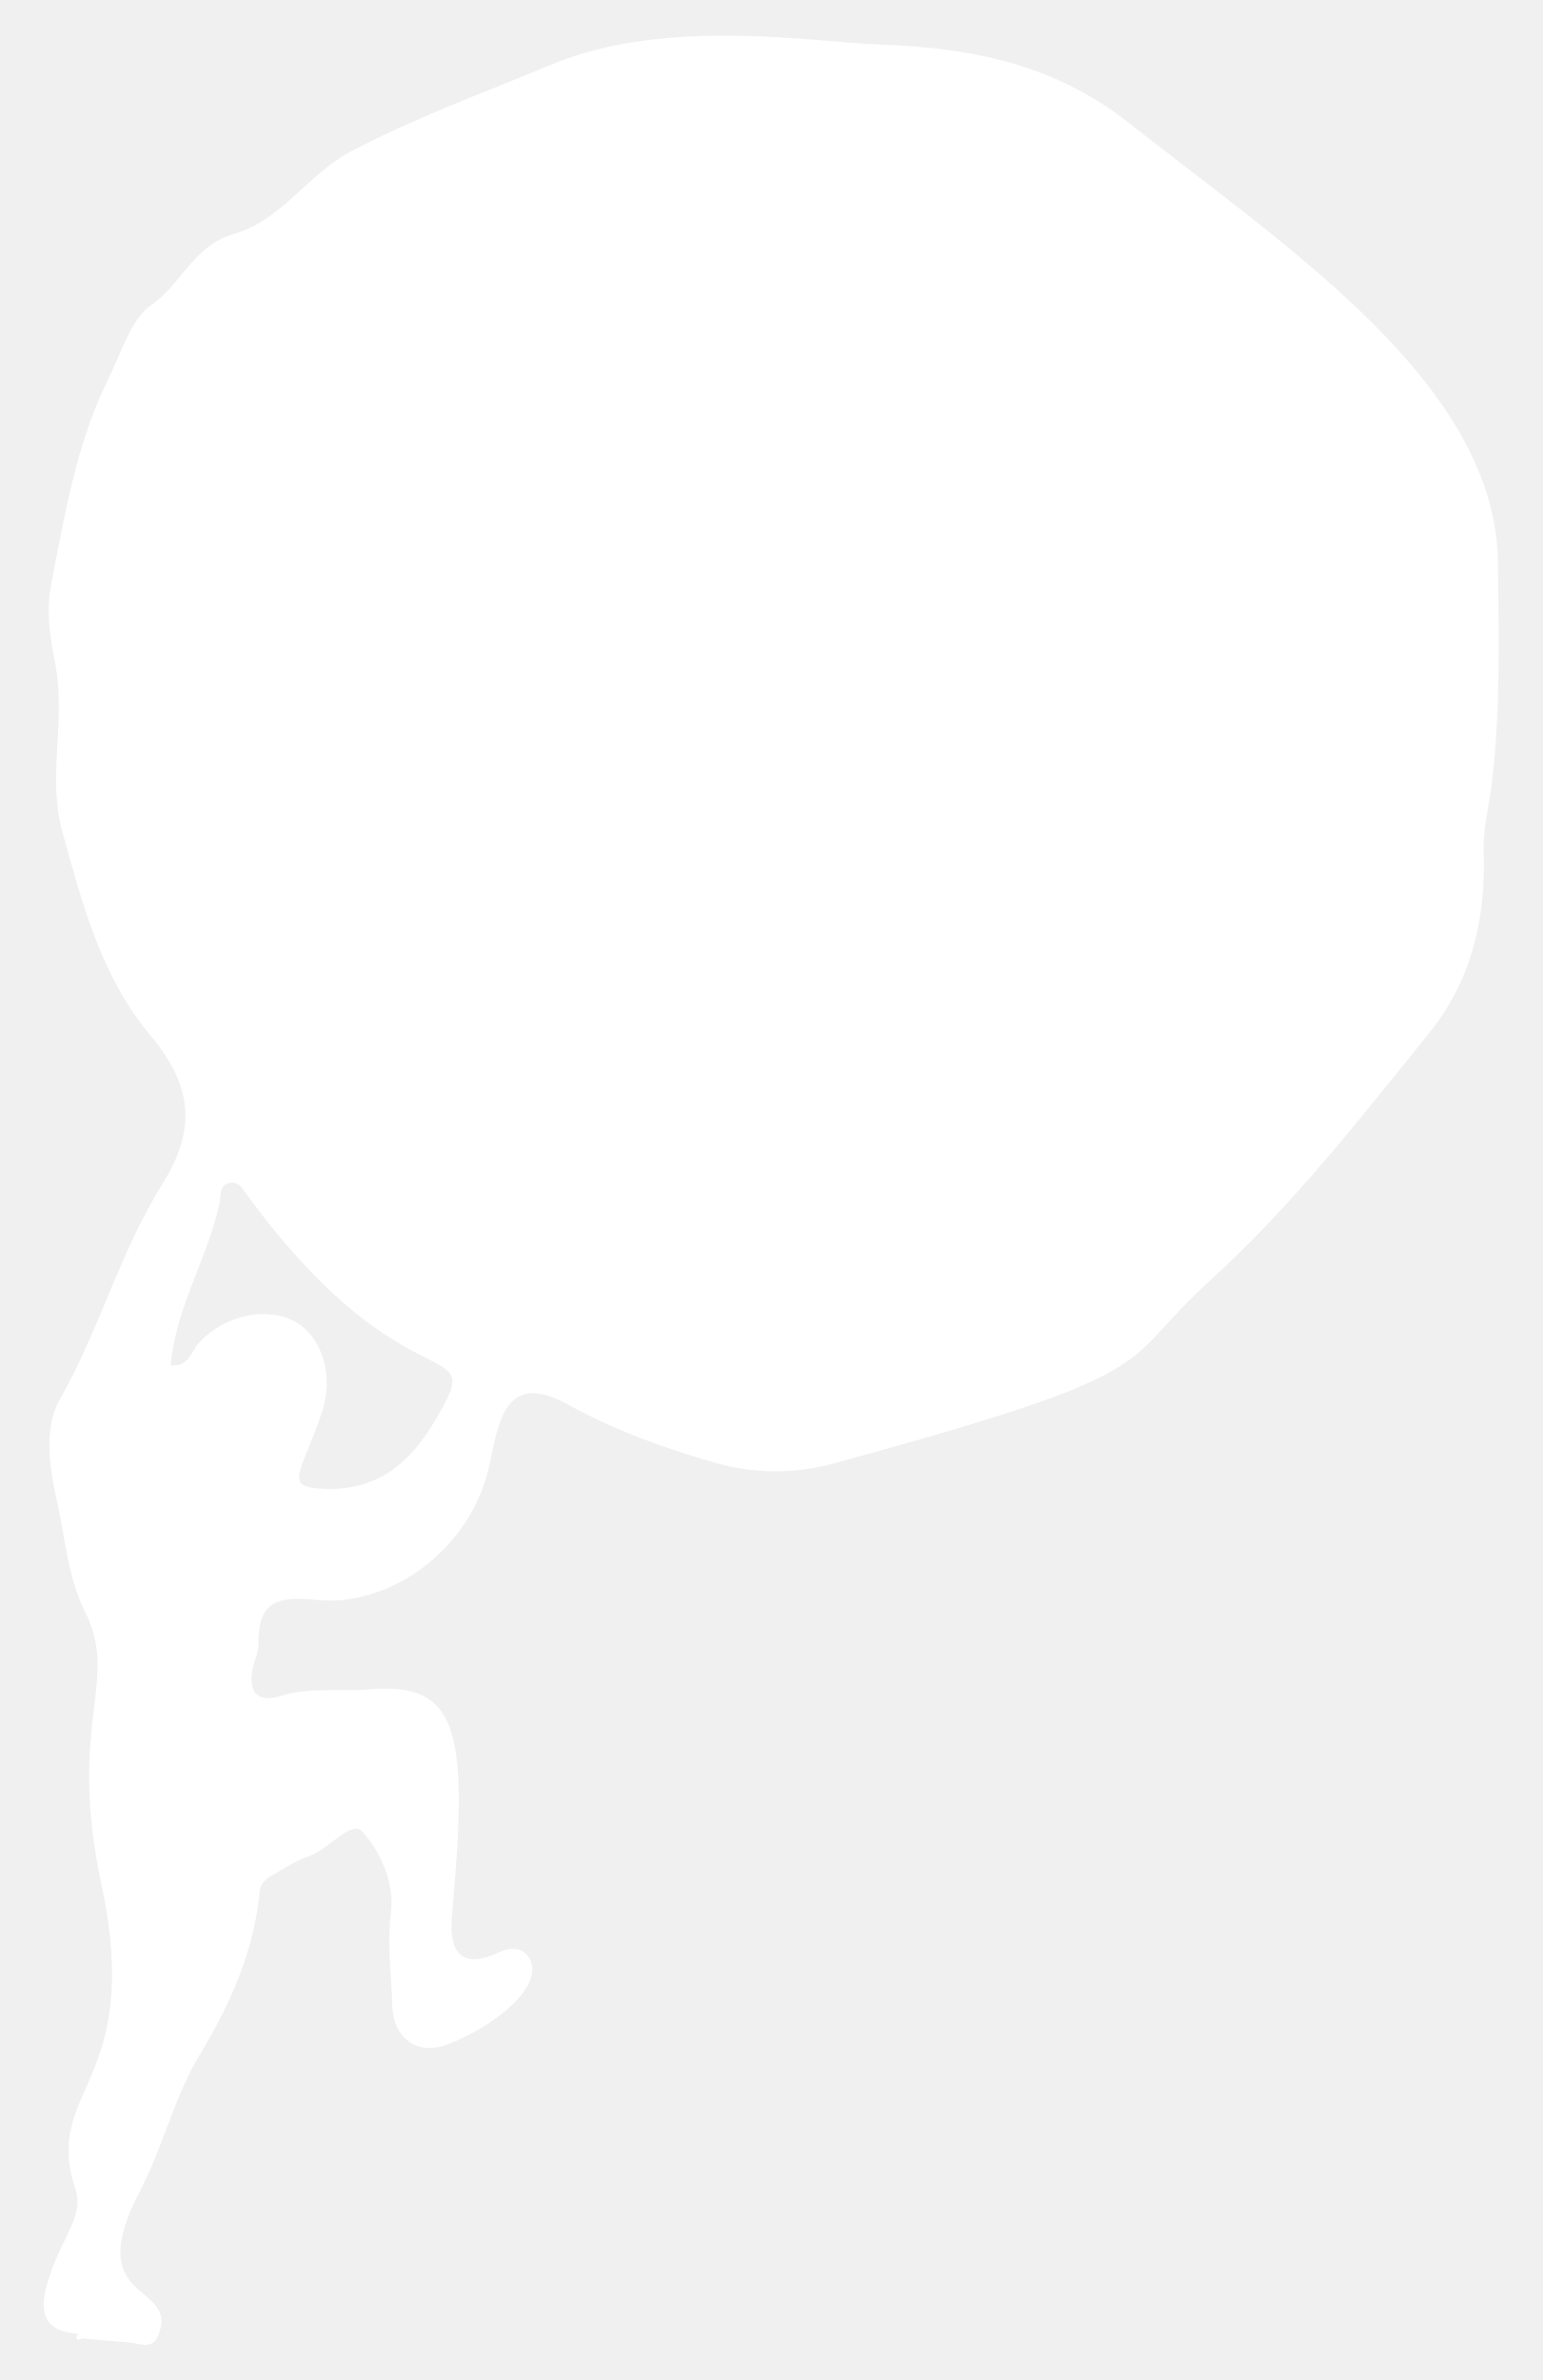
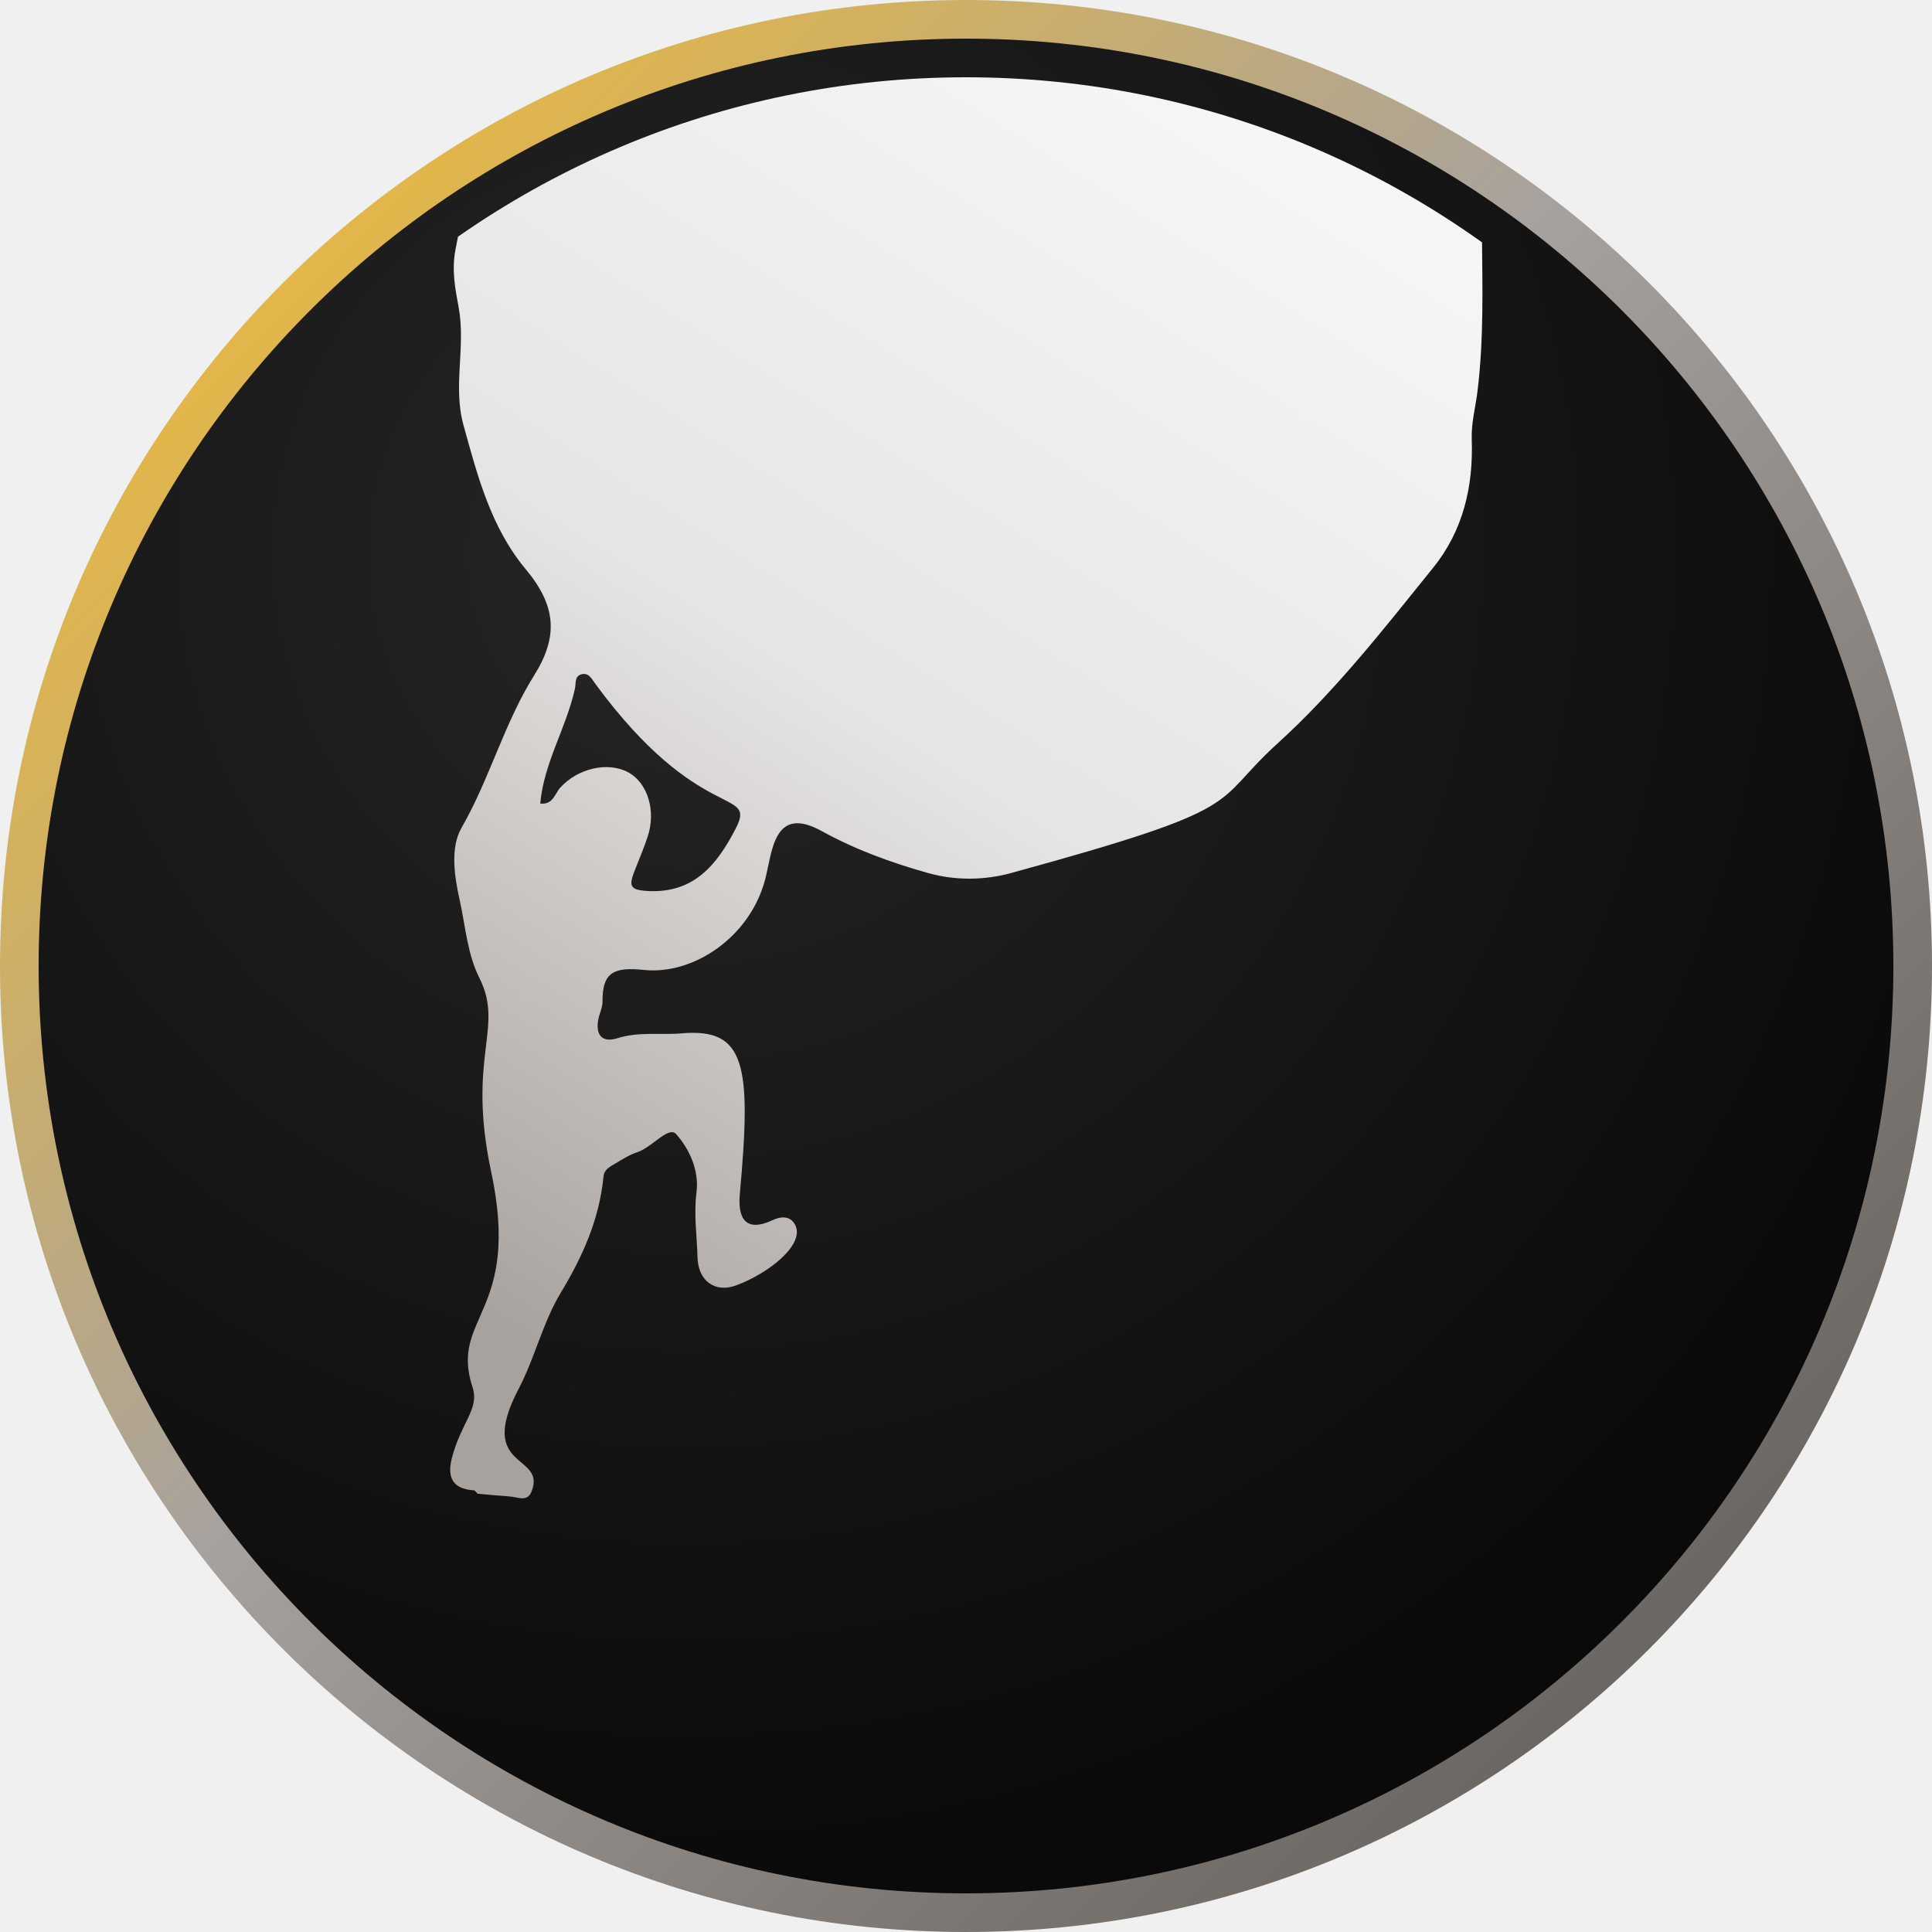
- <svg xmlns="http://www.w3.org/2000/svg" viewBox="0 0 1068.599 1648.744">
+ <svg xmlns="http://www.w3.org/2000/svg" viewBox="0 0 100 100" role="img" aria-label="YouPeak">
  <defs>
-     <style>
-       /* Default white so dark browser chrome shows a visible mark; darken only in light scheme. */
-       .favicon-shape { fill: #ffffff; }
-       @media (prefers-color-scheme: light) {
-         .favicon-shape { fill: #171717; }
-       }
-     </style>
+     <clipPath id="faviconClip">
+       <circle cx="50" cy="50" r="46" />
+     </clipPath>
+     <linearGradient id="faviconRim" x1="0%" y1="0%" x2="100%" y2="100%">
+       <stop offset="0%" stop-color="#fbbf24" />
+       <stop offset="45%" stop-color="#a8a29e" />
+       <stop offset="100%" stop-color="#57534e" />
+     </linearGradient>
+     <linearGradient id="faviconFigure" x1="30%" y1="0%" x2="70%" y2="100%">
+       <stop offset="0%" stop-color="#fafaf9" />
+       <stop offset="55%" stop-color="#e7e5e4" />
+       <stop offset="100%" stop-color="#a8a29e" />
+     </linearGradient>
+     <radialGradient id="faviconBg" cx="35%" cy="28%" r="72%">
+       <stop offset="0%" stop-color="#262626" />
+       <stop offset="100%" stop-color="#0a0a0a" />
+     </radialGradient>
  </defs>
-   <g transform="translate(1068.599, 0) scale(-1, 1)">
-     <path class="favicon-shape" fill="#ffffff" d="M1011.444,1619.96c-10.433,0.892-20.857,1.924-31.302,2.631c-7.445,0.504-16.873,5.687-21.051-4.37       c-15.743-37.892,54.475-20.422,12.528-100.444c-15.875-30.284-23.883-65.356-41.086-93.829       c-21.885-36.222-37.838-72.254-41.934-113.941c-0.709-7.221-7.082-9.842-12.209-12.958c-6.74-4.096-13.643-8.388-21.06-10.804       c-14.015-4.567-30.237-25.717-37.581-17.58c-12.718,14.093-22.77,35.319-19.945,57.124c2.761,21.306-0.434,42.289-1.005,63.35       c-0.625,23.049-17.193,34.848-37.674,27.323c-31.323-11.508-68.084-40.018-57.487-59.48c4.96-9.109,14.637-7.619,21.209-4.516       c29.059,13.717,34.58-4.068,32.606-25.675c-11.513-126.011-5.502-161.841,56.668-156.501c20.882,1.794,41.994-1.841,62.815,4.747       c14.714,4.655,21.574-2.716,18.815-17.993c-1.082-5.987-4.231-11.852-4.174-17.751c0.283-29.244-11.742-33.891-40.684-30.912       c-47.785,4.918-103.054-31.6-118.061-88.066c-7.072-26.608-7.956-73.735-55.398-47.522c-32.904,18.18-67.85,30.802-103.693,40.917       c-26.686,7.531-55.034,7.182-81.07,0.05c-237.202-64.978-193.712-66.064-260.266-126.519       c-56.911-51.695-104.079-112.237-152.157-171.817c-29.251-36.25-39.181-79.498-37.555-125c0.583-16.33-3.69-31.453-5.6-46.988       c-6.267-50.988-4.845-102.071-4.365-153.089c1.165-123.882,145.013-217.903,255.841-305.261       c52.856-41.663,111.642-52.25,174.648-54.373c42.702-1.439,145.749-19.132,225.018,13.886       c46.735,19.466,94.615,36.875,139.304,60.315c28.882,15.149,48.586,48.056,80.582,57.012c28.627,8.013,36.503,34.958,57.75,49.404       c13.816,9.393,21.022,33.736,29.853,51.611c21.883,44.292,29.949,93.132,39.377,141.581c3.992,20.517,0.305,38.693-3.051,56.931       c-7.037,38.248,5.807,76.929-4.641,114.656c-13.784,49.777-26.719,100.014-60.876,140.966       c-29.439,35.296-32.261,65.181-8.265,103.485c29.378,46.895,43.427,100.972,71.005,149.019       c11.179,19.477,6.948,47.446,1.847,70.334c-5.709,25.616-7.393,52.601-19.45,76.643c-24.3,48.453,12.667,76.417-11.362,188.999       c-29.538,138.394,41.002,141.195,18.18,210.484c-6.938,21.065,11.471,34.703,20.267,69.288c4.987,19.61-1.56,30.148-22.08,31.308       C1013.598,1617.744,1012.52,1618.851,1011.444,1619.96z M950.397,945.871c-3.557-40.003-25.625-74.146-33.899-112.363       c-1.079-4.986,0.415-11.603-5.702-13.653c-7.56-2.534-10.632,4.227-14.17,9.042c-102.203,139.06-158.395,100.38-137.028,141.599       c18.171,35.052,40.589,63.078,85.444,60.823c27.65-1.39,14.904-10.267,0.497-52.973c-8.447-25.039-0.171-52.375,18.607-62.776       c19.96-11.056,49.577-4.118,66.675,14.735C936.193,936.23,937.922,947.34,950.397,945.871z" />
-     <path class="favicon-shape" fill="#ffffff" d="M1014.678,1616.638c2.063,4.161,0.655,4.943-3.231,3.318C1012.52,1618.851,1013.598,1617.744,1014.678,1616.638z" />
+   <circle cx="50" cy="50" r="49" fill="url(#faviconBg)" />
+   <circle cx="50" cy="50" r="49" fill="none" stroke="url(#faviconRim)" stroke-width="2" />
+   <g clip-path="url(#faviconClip)">
+     <g transform="translate(50 54) scale(0.053) translate(-534 -1180)">
+       <g transform="translate(1068.599 0) scale(-1 1)">
+         <path fill="url(#faviconFigure)" d="M1011.444,1619.96c-10.433,0.892-20.857,1.924-31.302,2.631c-7.445,0.504-16.873,5.687-21.051-4.37           c-15.743-37.892,54.475-20.422,12.528-100.444c-15.875-30.284-23.883-65.356-41.086-93.829           c-21.885-36.222-37.838-72.254-41.934-113.941c-0.709-7.221-7.082-9.842-12.209-12.958c-6.74-4.096-13.643-8.388-21.06-10.804           c-14.015-4.567-30.237-25.717-37.581-17.58c-12.718,14.093-22.77,35.319-19.945,57.124c2.761,21.306-0.434,42.289-1.005,63.35           c-0.625,23.049-17.193,34.848-37.674,27.323c-31.323-11.508-68.084-40.018-57.487-59.48c4.96-9.109,14.637-7.619,21.209-4.516           c29.059,13.717,34.58-4.068,32.606-25.675c-11.513-126.011-5.502-161.841,56.668-156.501c20.882,1.794,41.994-1.841,62.815,4.747           c14.714,4.655,21.574-2.716,18.815-17.993c-1.082-5.987-4.231-11.852-4.174-17.751c0.283-29.244-11.742-33.891-40.684-30.912           c-47.785,4.918-103.054-31.6-118.061-88.066c-7.072-26.608-7.956-73.735-55.398-47.522c-32.904,18.18-67.85,30.802-103.693,40.917           c-26.686,7.531-55.034,7.182-81.07,0.05c-237.202-64.978-193.712-66.064-260.266-126.519           c-56.911-51.695-104.079-112.237-152.157-171.817c-29.251-36.25-39.181-79.498-37.555-125c0.583-16.33-3.69-31.453-5.6-46.988           c-6.267-50.988-4.845-102.071-4.365-153.089c1.165-123.882,145.013-217.903,255.841-305.261           c52.856-41.663,111.642-52.25,174.648-54.373c42.702-1.439,145.749-19.132,225.018,13.886           c46.735,19.466,94.615,36.875,139.304,60.315c28.882,15.149,48.586,48.056,80.582,57.012c28.627,8.013,36.503,34.958,57.75,49.404           c13.816,9.393,21.022,33.736,29.853,51.611c21.883,44.292,29.949,93.132,39.377,141.581c3.992,20.517,0.305,38.693-3.051,56.931           c-7.037,38.248,5.807,76.929-4.641,114.656c-13.784,49.777-26.719,100.014-60.876,140.966           c-29.439,35.296-32.261,65.181-8.265,103.485c29.378,46.895,43.427,100.972,71.005,149.019           c11.179,19.477,6.948,47.446,1.847,70.334c-5.709,25.616-7.393,52.601-19.45,76.643c-24.3,48.453,12.667,76.417-11.362,188.999           c-29.538,138.394,41.002,141.195,18.18,210.484c-6.938,21.065,11.471,34.703,20.267,69.288c4.987,19.61-1.56,30.148-22.08,31.308           C1013.598,1617.744,1012.52,1618.851,1011.444,1619.96z M950.397,945.871c-3.557-40.003-25.625-74.146-33.899-112.363           c-1.079-4.986,0.415-11.603-5.702-13.653c-7.56-2.534-10.632,4.227-14.17,9.042c-102.203,139.06-158.395,100.38-137.028,141.599           c18.171,35.052,40.589,63.078,85.444,60.823c27.65-1.39,14.904-10.267,0.497-52.973c-8.447-25.039-0.171-52.375,18.607-62.776           c19.96-11.056,49.577-4.118,66.675,14.735C936.193,936.23,937.922,947.34,950.397,945.871z" />
+       </g>
+     </g>
  </g>
</svg>
